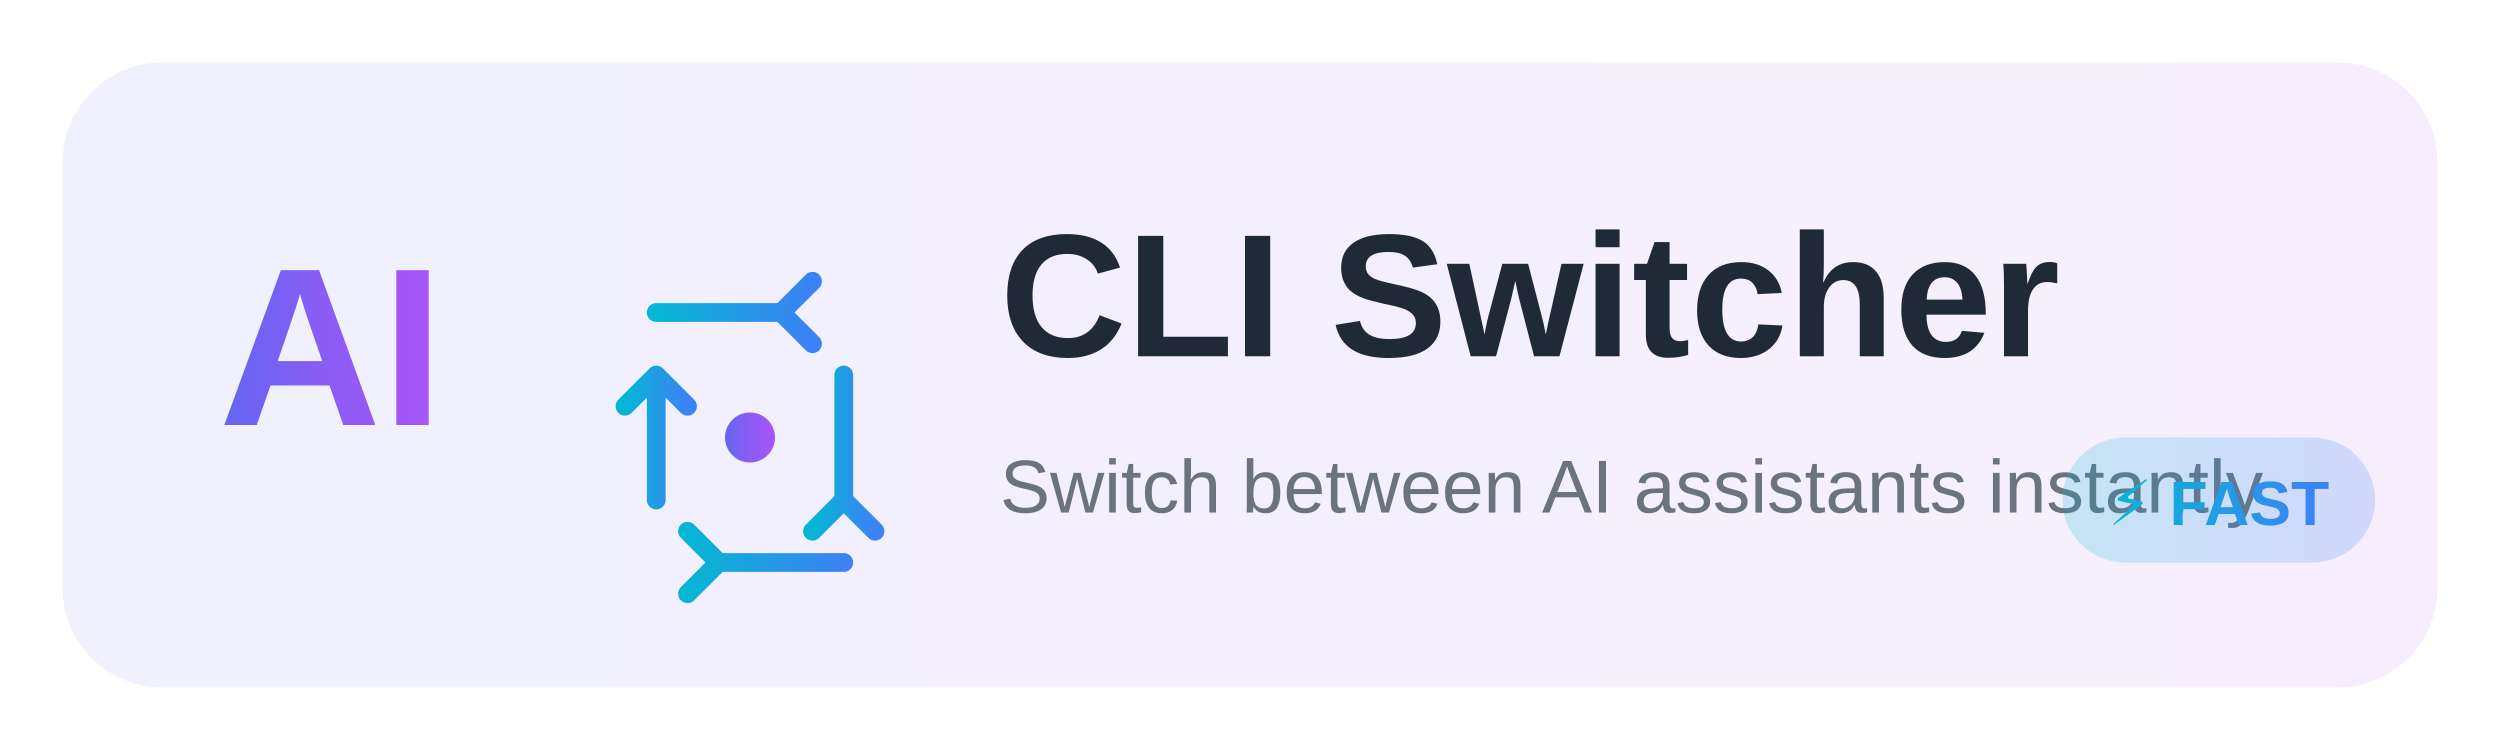
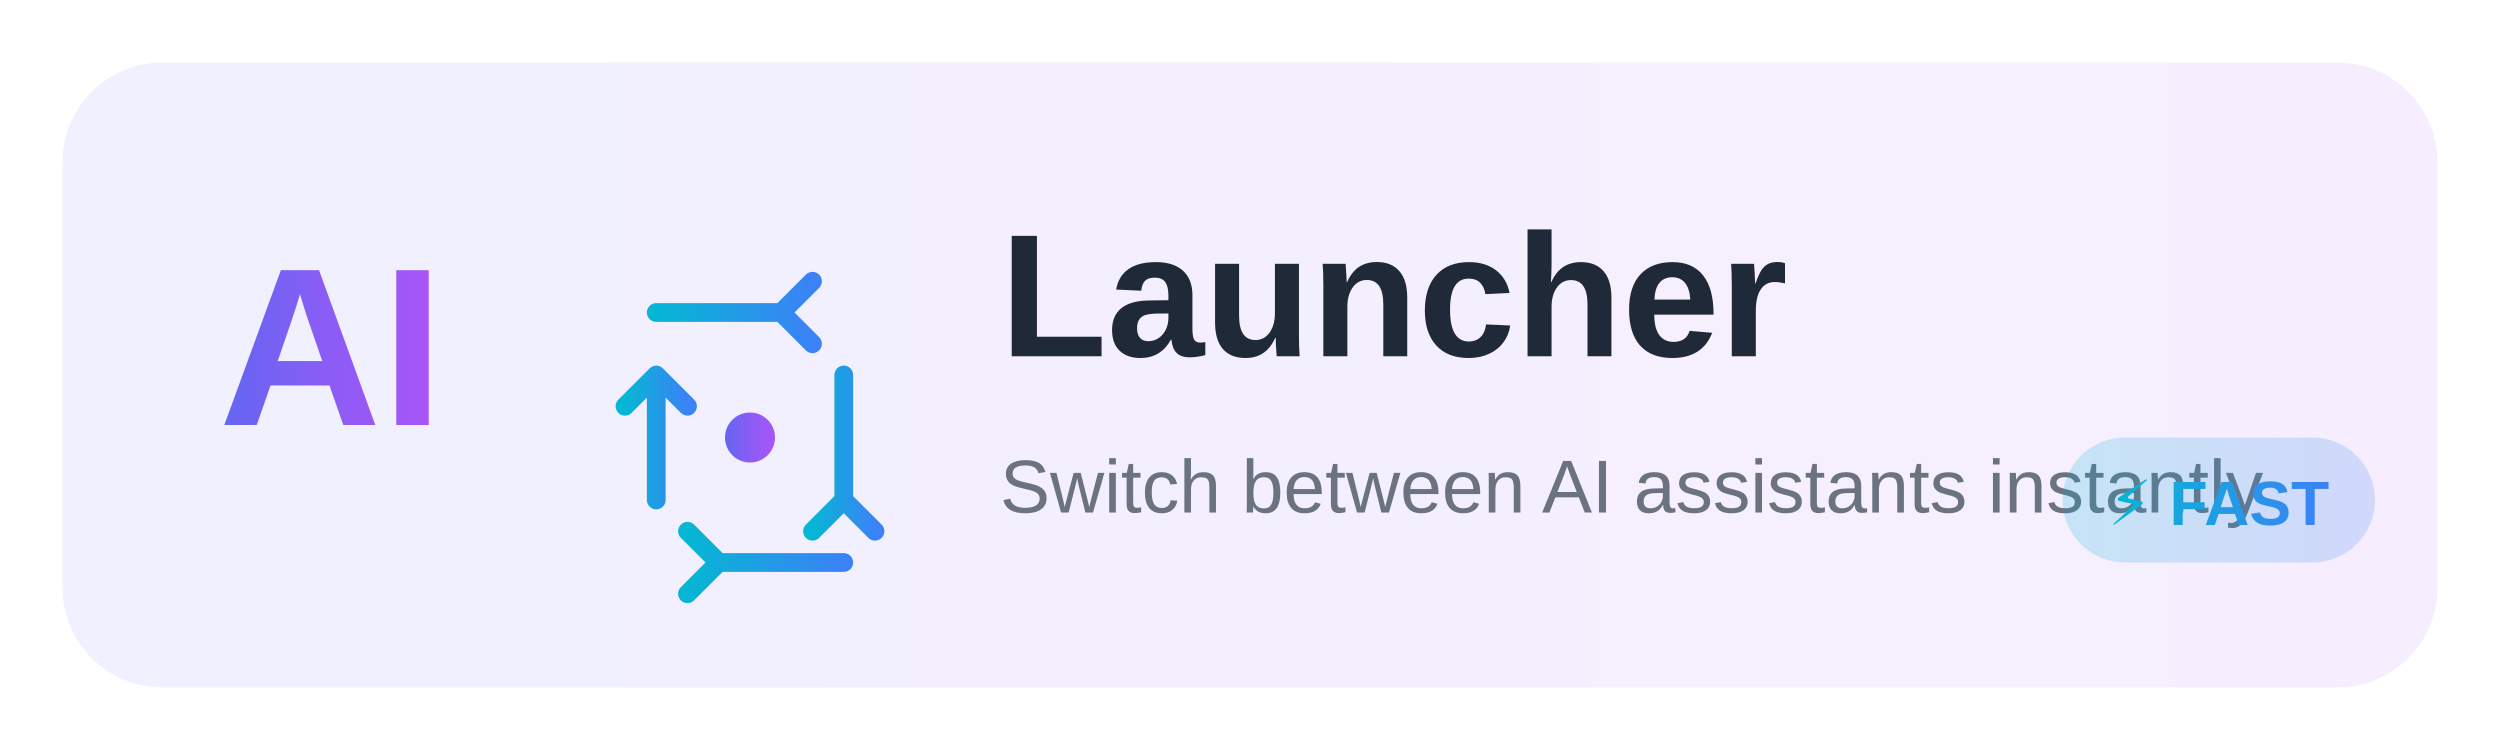
<svg xmlns="http://www.w3.org/2000/svg" viewBox="0 0 400 120" width="400" height="120">
  <defs>
    <linearGradient id="mainGradient" x1="0%" y1="0%" x2="100%" y2="0%">
      <stop offset="0%" style="stop-color:#6366f1;stop-opacity:1" />
      <stop offset="50%" style="stop-color:#8b5cf6;stop-opacity:1" />
      <stop offset="100%" style="stop-color:#a855f7;stop-opacity:1" />
    </linearGradient>
    <linearGradient id="accentGradient" x1="0%" y1="0%" x2="100%" y2="0%">
      <stop offset="0%" style="stop-color:#06b6d4;stop-opacity:1" />
      <stop offset="100%" style="stop-color:#3b82f6;stop-opacity:1" />
    </linearGradient>
  </defs>
  <rect x="10" y="10" width="380" height="100" rx="16" fill="url(#mainGradient)" opacity="0.1" />
  <g transform="translate(35, 30)">
    <text x="0" y="38" font-family="Arial, sans-serif" font-size="36" font-weight="bold" fill="url(#mainGradient)">AI</text>
    <g transform="translate(70, 20)">
      <path d="M 0,0 L 20,0 L 25,-5 M 20,0 L 25,5" stroke="url(#accentGradient)" stroke-width="3" fill="none" stroke-linecap="round" stroke-linejoin="round" />
      <path d="M 30,10 L 30,30 L 25,35 M 30,30 L 35,35" stroke="url(#accentGradient)" stroke-width="3" fill="none" stroke-linecap="round" stroke-linejoin="round" />
      <path d="M 30,40 L 10,40 L 5,35 M 10,40 L 5,45" stroke="url(#accentGradient)" stroke-width="3" fill="none" stroke-linecap="round" stroke-linejoin="round" />
      <path d="M 0,30 L 0,10 L -5,15 M 0,10 L 5,15" stroke="url(#accentGradient)" stroke-width="3" fill="none" stroke-linecap="round" stroke-linejoin="round" />
      <circle cx="15" cy="20" r="4" fill="url(#mainGradient)" />
    </g>
  </g>
  <g transform="translate(160, 32)">
-     <text x="0" y="25" font-family="Arial, sans-serif" font-size="28" font-weight="bold" fill="#1f2937">CLI Switcher</text>
+     <text x="0" y="25" font-family="Arial, sans-serif" font-size="28" font-weight="bold" fill="#1f2937">Launcher</text>
    <text x="0" y="50" font-family="Arial, sans-serif" font-size="12" fill="#6b7280">Switch between AI assistants instantly</text>
  </g>
  <g transform="translate(330, 70)">
    <rect x="0" y="0" width="50" height="20" rx="10" fill="url(#accentGradient)" opacity="0.2" />
    <text x="25" y="14" font-family="Arial, sans-serif" font-size="10" font-weight="bold" fill="url(#accentGradient)" text-anchor="middle">⚡ FAST</text>
  </g>
</svg>
